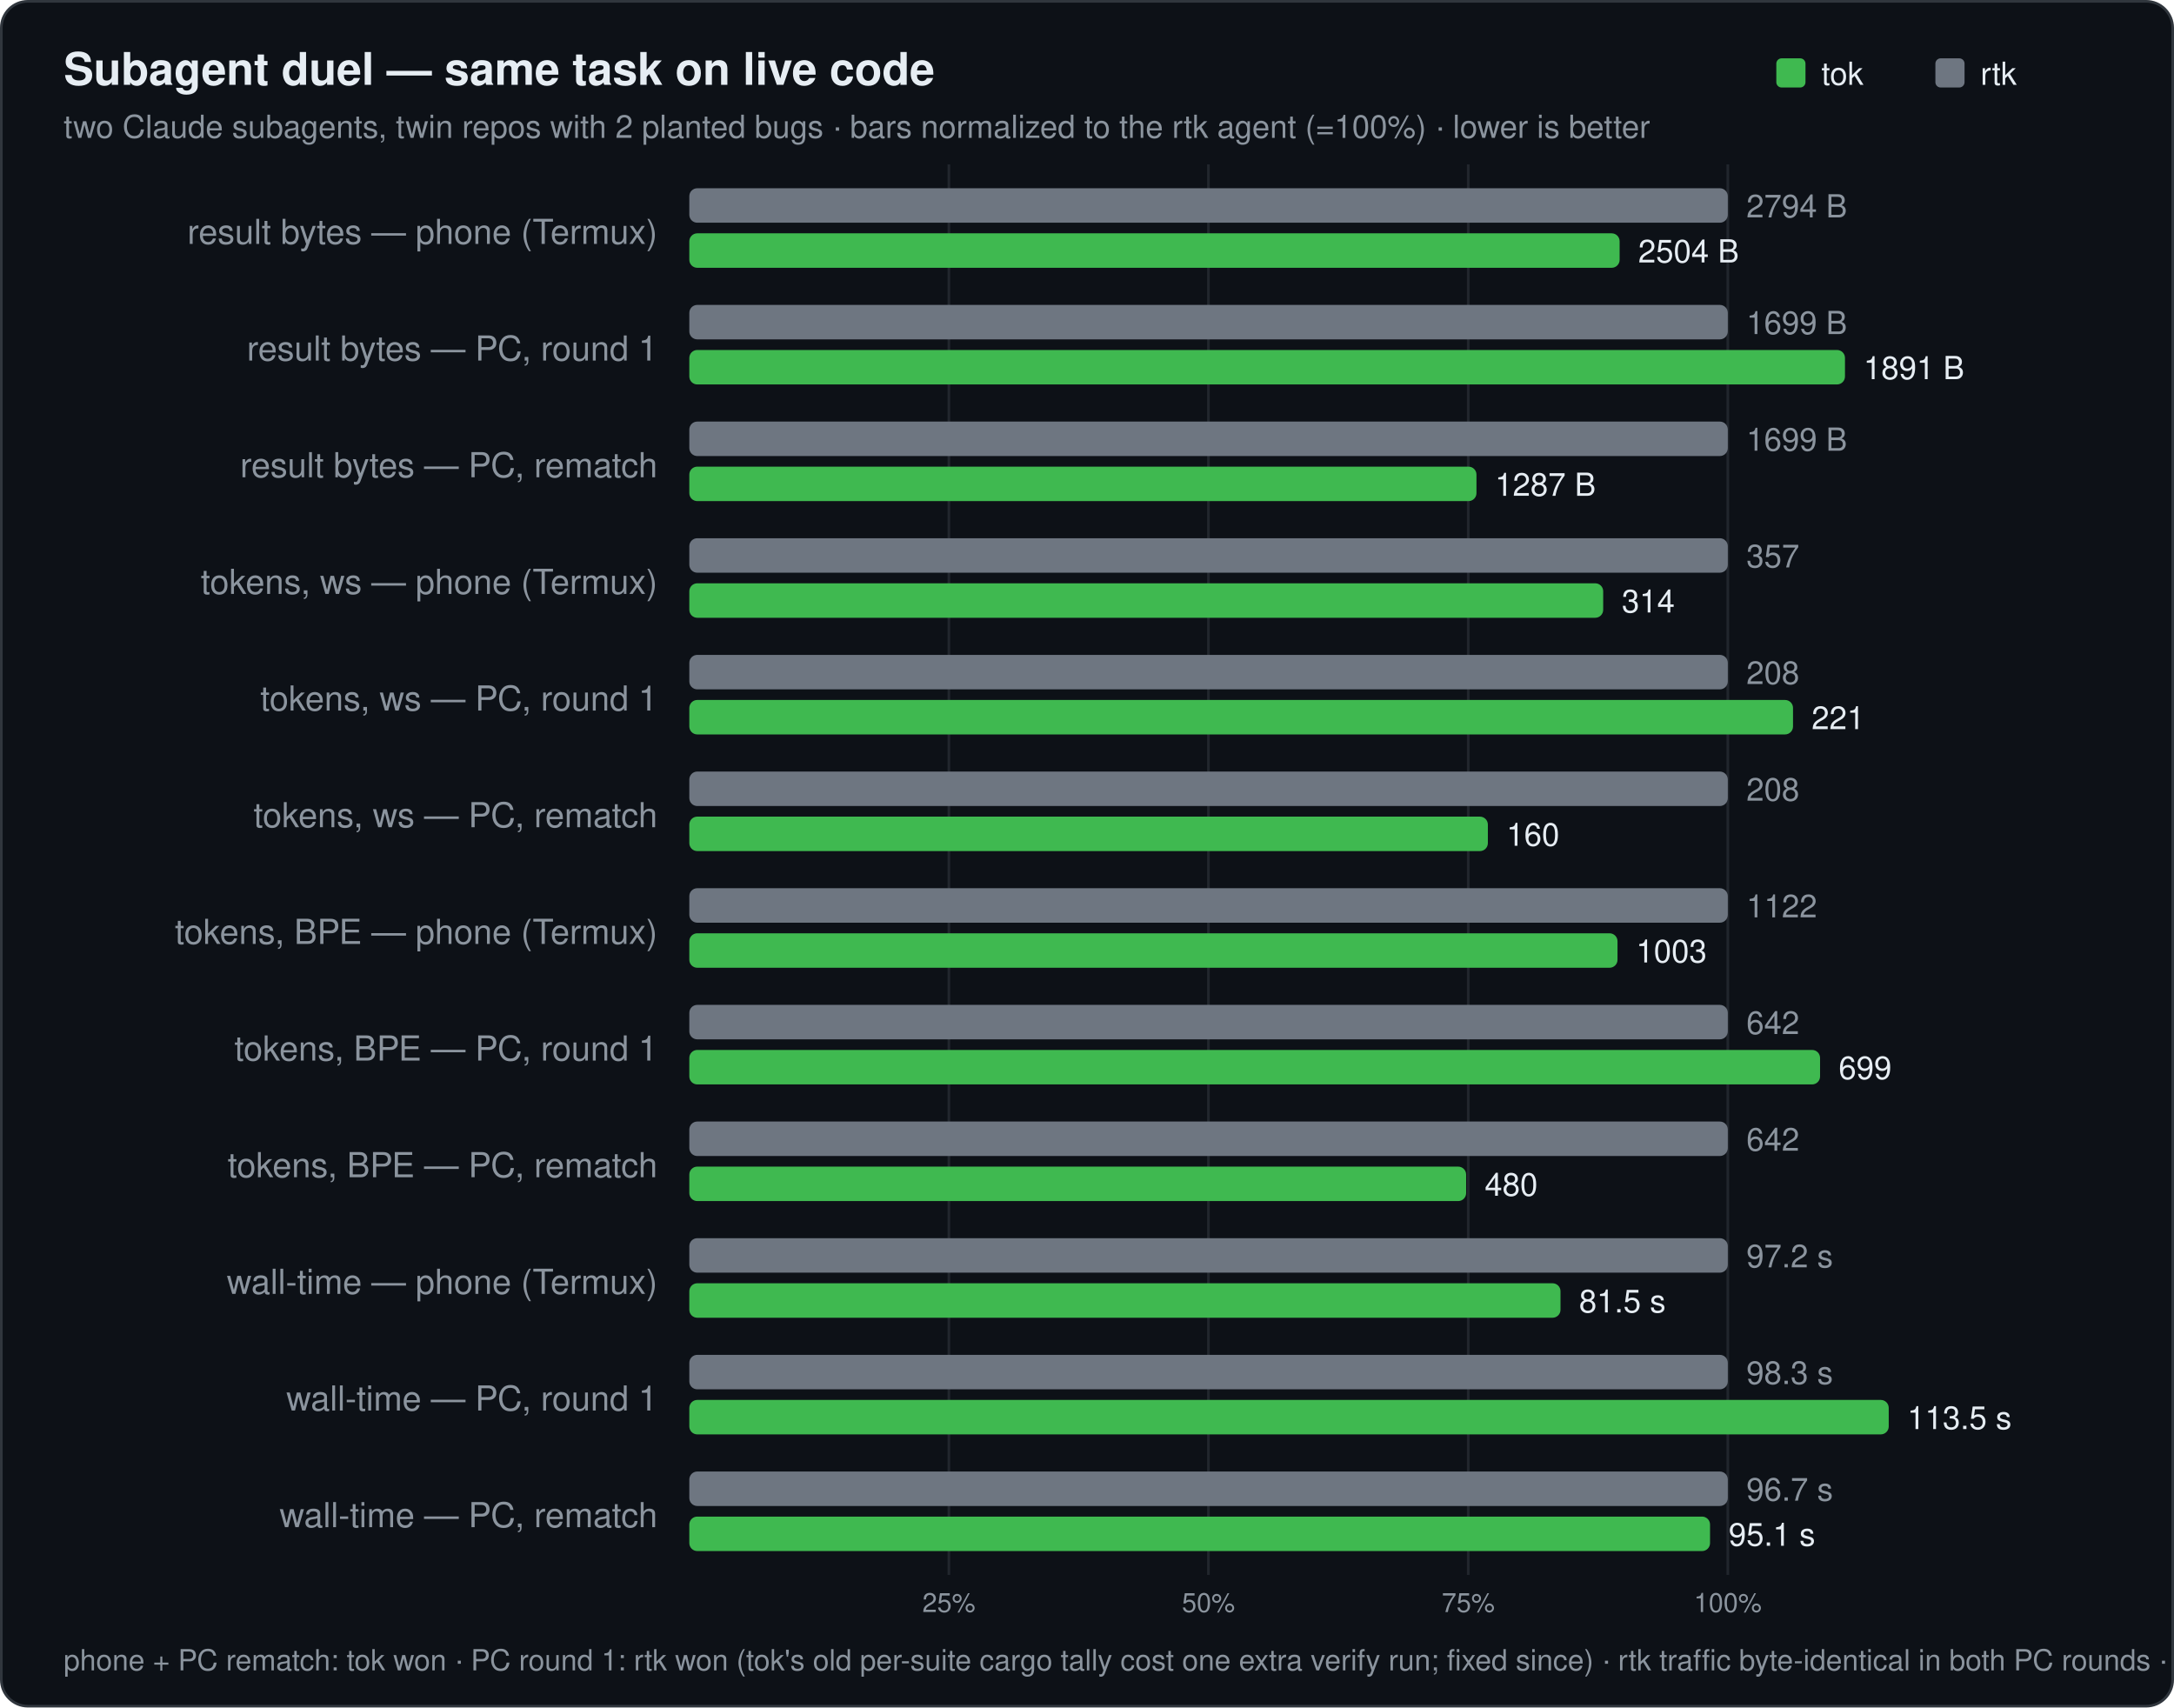
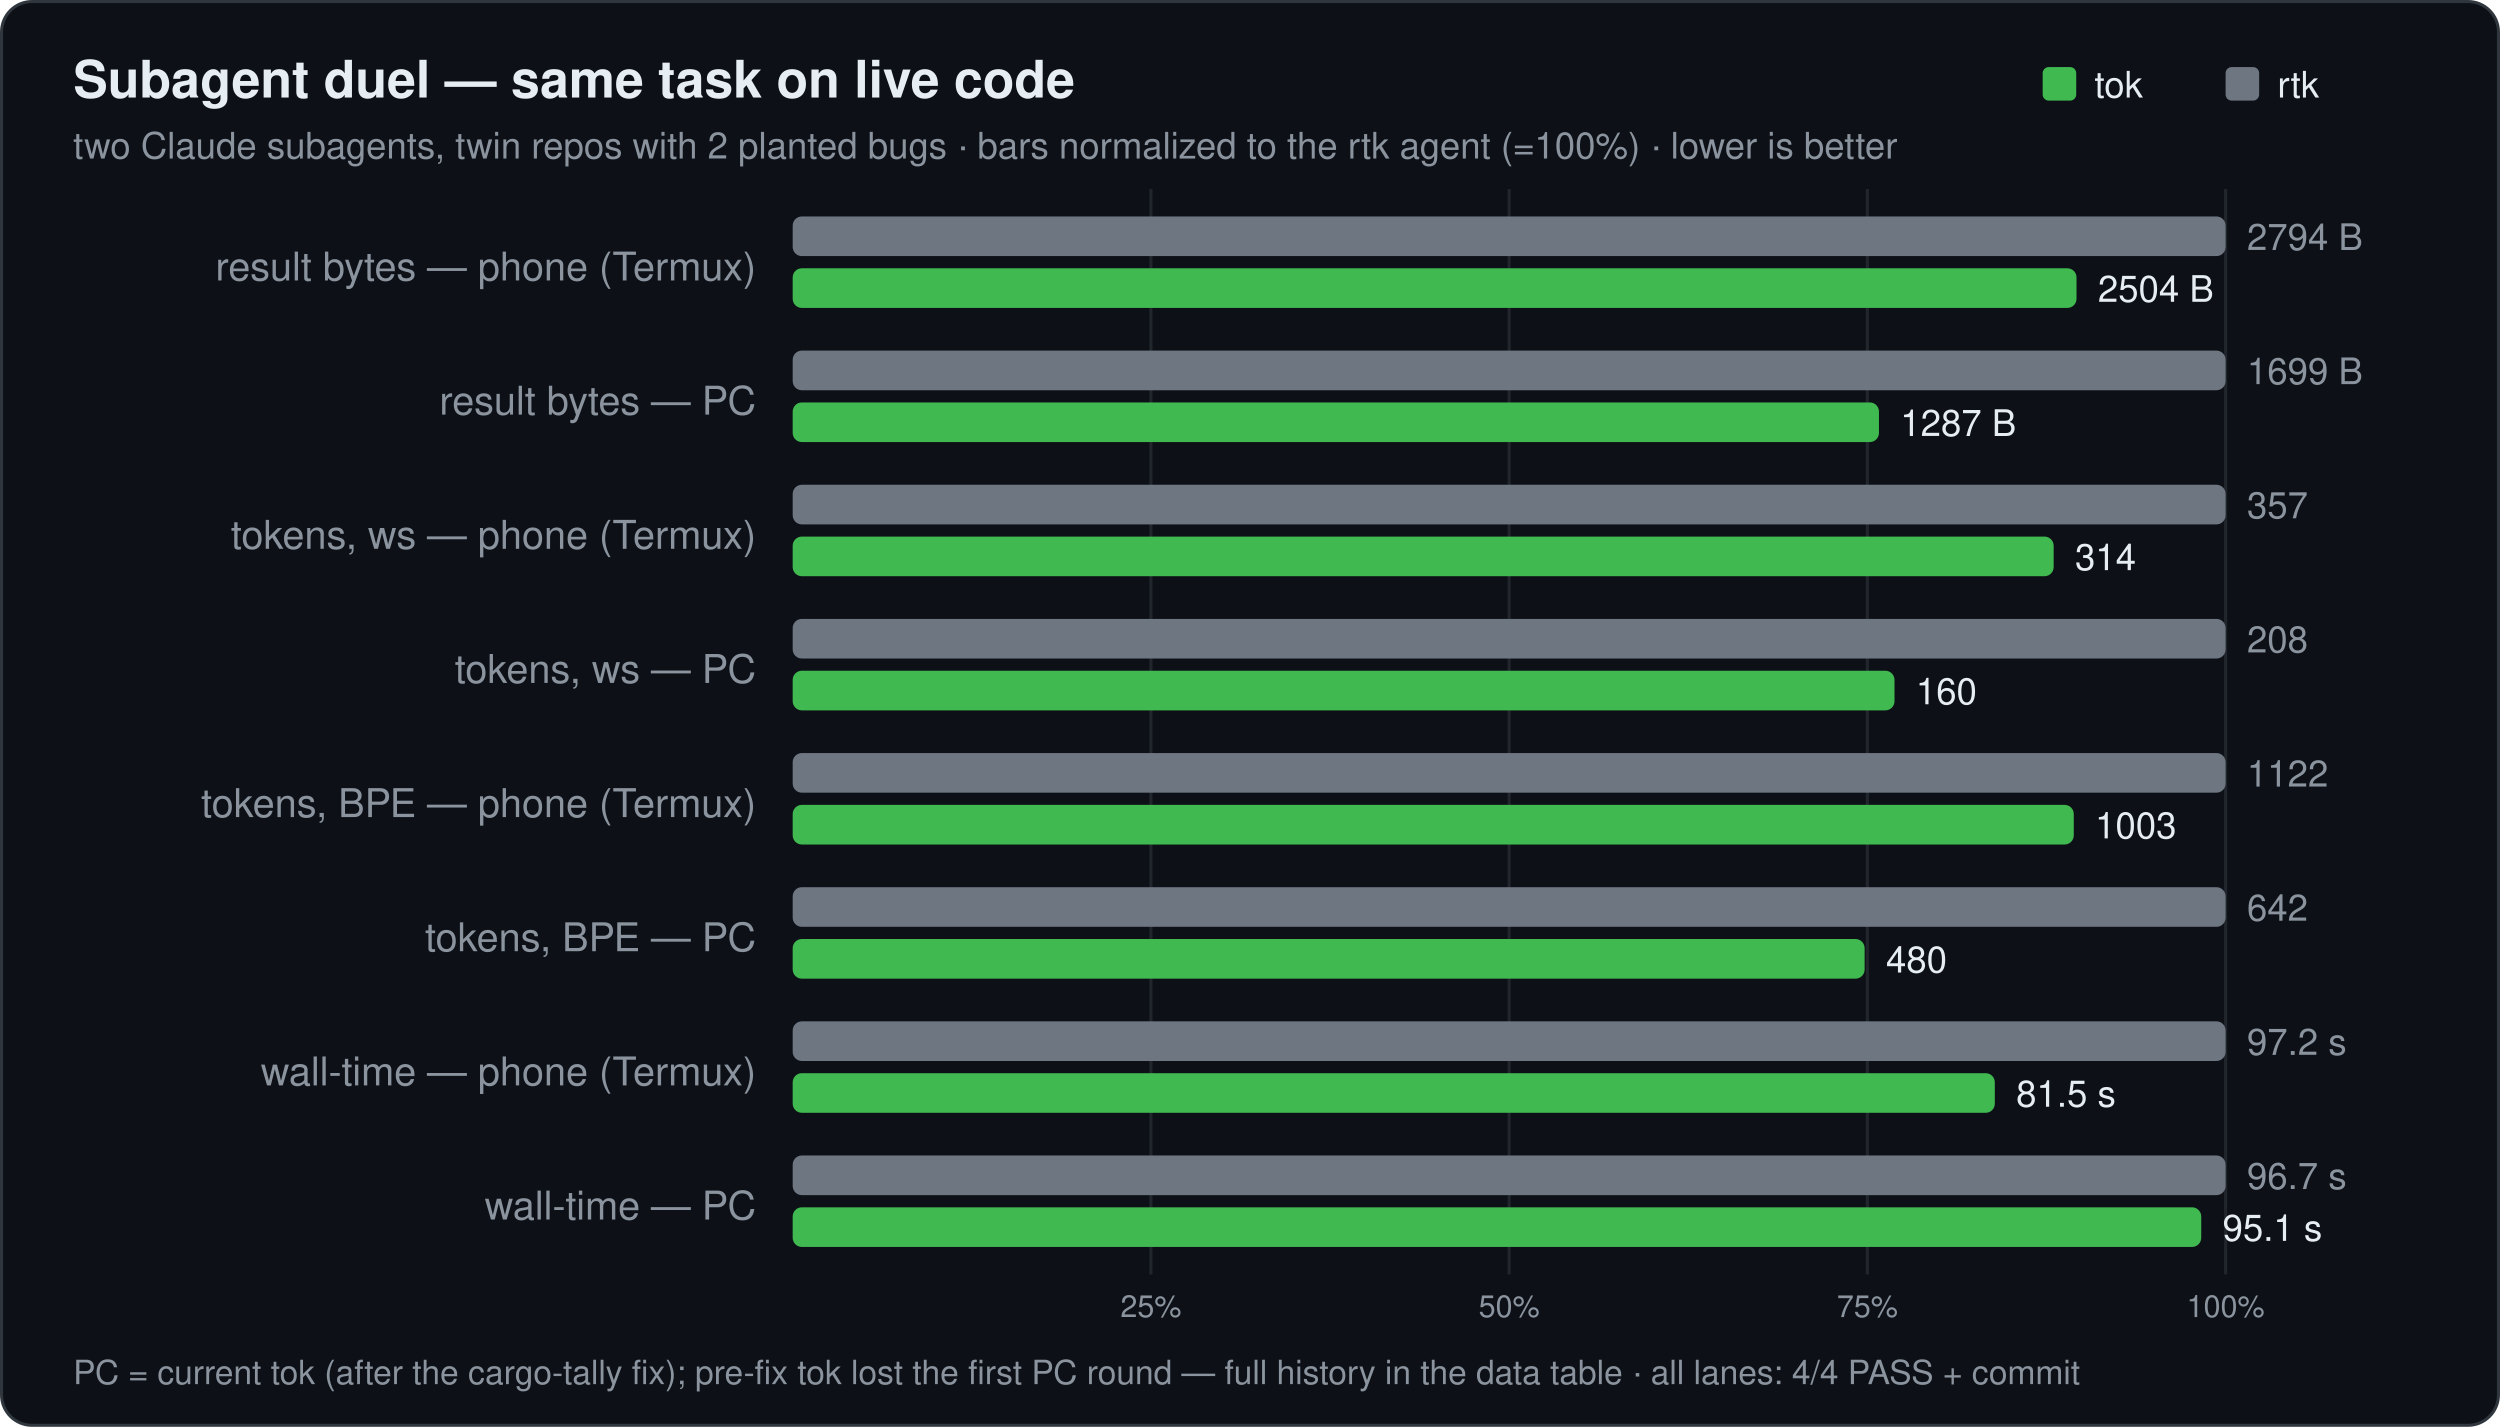
- <svg xmlns="http://www.w3.org/2000/svg" width="820" height="644" viewBox="0 0 820 644" role="img" aria-label="Subagent duel — same task on live code">
-   <rect x="0.5" y="0.5" width="819" height="643" rx="10" fill="#0d1117" stroke="#30363d" />
+ <svg xmlns="http://www.w3.org/2000/svg" width="820" height="468" viewBox="0 0 820 468" role="img" aria-label="Subagent duel — same task on live code">
+   <rect x="0.5" y="0.5" width="819" height="467" rx="10" fill="#0d1117" stroke="#30363d" />
  <text x="24.0" y="32.0" font-family="'Segoe UI', Helvetica, Arial, sans-serif" font-size="17" fill="#e6edf3" font-weight="600">Subagent duel — same task on live code</text>
  <text x="24.0" y="52.0" font-family="'Segoe UI', Helvetica, Arial, sans-serif" font-size="12" fill="#8b949e">two Claude subagents, twin repos with 2 planted bugs · bars normalized to the rtk agent (=100%) · lower is better</text>
  <rect x="670" y="22" width="11" height="11" rx="2" fill="#3fb950" />
  <text x="687.0" y="32.0" font-family="'Segoe UI', Helvetica, Arial, sans-serif" font-size="12" fill="#e6edf3">tok</text>
  <rect x="730" y="22" width="11" height="11" rx="2" fill="#6e7681" />
  <text x="747.0" y="32.0" font-family="'Segoe UI', Helvetica, Arial, sans-serif" font-size="12" fill="#e6edf3">rtk</text>
-   <line x1="357.9" y1="62" x2="357.9" y2="594" stroke="#21262d" stroke-width="1" />
-   <text x="357.9" y="608.0" font-family="'Segoe UI', Helvetica, Arial, sans-serif" font-size="10" fill="#8b949e" text-anchor="middle">25%</text>
-   <line x1="455.8" y1="62" x2="455.8" y2="594" stroke="#21262d" stroke-width="1" />
-   <text x="455.8" y="608.0" font-family="'Segoe UI', Helvetica, Arial, sans-serif" font-size="10" fill="#8b949e" text-anchor="middle">50%</text>
-   <line x1="553.8" y1="62" x2="553.8" y2="594" stroke="#21262d" stroke-width="1" />
-   <text x="553.8" y="608.0" font-family="'Segoe UI', Helvetica, Arial, sans-serif" font-size="10" fill="#8b949e" text-anchor="middle">75%</text>
-   <line x1="651.7" y1="62" x2="651.7" y2="594" stroke="#21262d" stroke-width="1" />
-   <text x="651.7" y="608.0" font-family="'Segoe UI', Helvetica, Arial, sans-serif" font-size="10" fill="#8b949e" text-anchor="middle">100%</text>
+   <line x1="377.5" y1="62" x2="377.5" y2="418" stroke="#21262d" stroke-width="1" />
+   <text x="377.5" y="432.0" font-family="'Segoe UI', Helvetica, Arial, sans-serif" font-size="10" fill="#8b949e" text-anchor="middle">25%</text>
+   <line x1="495.0" y1="62" x2="495.0" y2="418" stroke="#21262d" stroke-width="1" />
+   <text x="495.0" y="432.0" font-family="'Segoe UI', Helvetica, Arial, sans-serif" font-size="10" fill="#8b949e" text-anchor="middle">50%</text>
+   <line x1="612.5" y1="62" x2="612.5" y2="418" stroke="#21262d" stroke-width="1" />
+   <text x="612.5" y="432.0" font-family="'Segoe UI', Helvetica, Arial, sans-serif" font-size="10" fill="#8b949e" text-anchor="middle">75%</text>
+   <line x1="730.0" y1="62" x2="730.0" y2="418" stroke="#21262d" stroke-width="1" />
+   <text x="730.0" y="432.0" font-family="'Segoe UI', Helvetica, Arial, sans-serif" font-size="10" fill="#8b949e" text-anchor="middle">100%</text>
  <text x="248.0" y="92.0" font-family="'Segoe UI', Helvetica, Arial, sans-serif" font-size="13" fill="#8b949e" text-anchor="end">result bytes — phone (Termux)</text>
-   <rect x="260" y="71" width="391.7" height="13" rx="3" fill="#6e7681" />
-   <text x="658.7" y="82.0" font-family="'Segoe UI', Helvetica, Arial, sans-serif" font-size="12" fill="#8b949e">2794 B</text>
-   <rect x="260" y="88" width="350.9" height="13" rx="3" fill="#3fb950" />
-   <text x="617.9" y="99.0" font-family="'Segoe UI', Helvetica, Arial, sans-serif" font-size="12" fill="#e6edf3">2504 B</text>
-   <text x="248.0" y="136.0" font-family="'Segoe UI', Helvetica, Arial, sans-serif" font-size="13" fill="#8b949e" text-anchor="end">result bytes — PC, round 1</text>
-   <rect x="260" y="115" width="391.7" height="13" rx="3" fill="#6e7681" />
-   <text x="658.7" y="126.0" font-family="'Segoe UI', Helvetica, Arial, sans-serif" font-size="12" fill="#8b949e">1699 B</text>
-   <rect x="260" y="132" width="435.9" height="13" rx="3" fill="#3fb950" />
-   <text x="702.9" y="143.0" font-family="'Segoe UI', Helvetica, Arial, sans-serif" font-size="12" fill="#e6edf3">1891 B</text>
-   <text x="248.0" y="180.0" font-family="'Segoe UI', Helvetica, Arial, sans-serif" font-size="13" fill="#8b949e" text-anchor="end">result bytes — PC, rematch</text>
-   <rect x="260" y="159" width="391.7" height="13" rx="3" fill="#6e7681" />
-   <text x="658.7" y="170.0" font-family="'Segoe UI', Helvetica, Arial, sans-serif" font-size="12" fill="#8b949e">1699 B</text>
-   <rect x="260" y="176" width="296.9" height="13" rx="3" fill="#3fb950" />
-   <text x="563.9" y="187.0" font-family="'Segoe UI', Helvetica, Arial, sans-serif" font-size="12" fill="#e6edf3">1287 B</text>
-   <text x="248.0" y="224.0" font-family="'Segoe UI', Helvetica, Arial, sans-serif" font-size="13" fill="#8b949e" text-anchor="end">tokens, ws — phone (Termux)</text>
-   <rect x="260" y="203" width="391.7" height="13" rx="3" fill="#6e7681" />
-   <text x="658.7" y="214.0" font-family="'Segoe UI', Helvetica, Arial, sans-serif" font-size="12" fill="#8b949e">357</text>
-   <rect x="260" y="220" width="344.7" height="13" rx="3" fill="#3fb950" />
-   <text x="611.7" y="231.0" font-family="'Segoe UI', Helvetica, Arial, sans-serif" font-size="12" fill="#e6edf3">314</text>
-   <text x="248.0" y="268.0" font-family="'Segoe UI', Helvetica, Arial, sans-serif" font-size="13" fill="#8b949e" text-anchor="end">tokens, ws — PC, round 1</text>
-   <rect x="260" y="247" width="391.7" height="13" rx="3" fill="#6e7681" />
-   <text x="658.7" y="258.0" font-family="'Segoe UI', Helvetica, Arial, sans-serif" font-size="12" fill="#8b949e">208</text>
-   <rect x="260" y="264" width="416.3" height="13" rx="3" fill="#3fb950" />
-   <text x="683.3" y="275.0" font-family="'Segoe UI', Helvetica, Arial, sans-serif" font-size="12" fill="#e6edf3">221</text>
-   <text x="248.0" y="312.0" font-family="'Segoe UI', Helvetica, Arial, sans-serif" font-size="13" fill="#8b949e" text-anchor="end">tokens, ws — PC, rematch</text>
-   <rect x="260" y="291" width="391.7" height="13" rx="3" fill="#6e7681" />
-   <text x="658.7" y="302.0" font-family="'Segoe UI', Helvetica, Arial, sans-serif" font-size="12" fill="#8b949e">208</text>
-   <rect x="260" y="308" width="301.2" height="13" rx="3" fill="#3fb950" />
-   <text x="568.2" y="319.0" font-family="'Segoe UI', Helvetica, Arial, sans-serif" font-size="12" fill="#e6edf3">160</text>
-   <text x="248.0" y="356.0" font-family="'Segoe UI', Helvetica, Arial, sans-serif" font-size="13" fill="#8b949e" text-anchor="end">tokens, BPE — phone (Termux)</text>
-   <rect x="260" y="335" width="391.7" height="13" rx="3" fill="#6e7681" />
-   <text x="658.7" y="346.0" font-family="'Segoe UI', Helvetica, Arial, sans-serif" font-size="12" fill="#8b949e">1122</text>
-   <rect x="260" y="352" width="350.1" height="13" rx="3" fill="#3fb950" />
-   <text x="617.1" y="363.0" font-family="'Segoe UI', Helvetica, Arial, sans-serif" font-size="12" fill="#e6edf3">1003</text>
-   <text x="248.0" y="400.0" font-family="'Segoe UI', Helvetica, Arial, sans-serif" font-size="13" fill="#8b949e" text-anchor="end">tokens, BPE — PC, round 1</text>
-   <rect x="260" y="379" width="391.7" height="13" rx="3" fill="#6e7681" />
-   <text x="658.7" y="390.0" font-family="'Segoe UI', Helvetica, Arial, sans-serif" font-size="12" fill="#8b949e">642</text>
-   <rect x="260" y="396" width="426.5" height="13" rx="3" fill="#3fb950" />
-   <text x="693.5" y="407.0" font-family="'Segoe UI', Helvetica, Arial, sans-serif" font-size="12" fill="#e6edf3">699</text>
-   <text x="248.0" y="444.0" font-family="'Segoe UI', Helvetica, Arial, sans-serif" font-size="13" fill="#8b949e" text-anchor="end">tokens, BPE — PC, rematch</text>
-   <rect x="260" y="423" width="391.7" height="13" rx="3" fill="#6e7681" />
-   <text x="658.7" y="434.0" font-family="'Segoe UI', Helvetica, Arial, sans-serif" font-size="12" fill="#8b949e">642</text>
-   <rect x="260" y="440" width="293.0" height="13" rx="3" fill="#3fb950" />
-   <text x="560.0" y="451.0" font-family="'Segoe UI', Helvetica, Arial, sans-serif" font-size="12" fill="#e6edf3">480</text>
-   <text x="248.0" y="488.0" font-family="'Segoe UI', Helvetica, Arial, sans-serif" font-size="13" fill="#8b949e" text-anchor="end">wall-time — phone (Termux)</text>
-   <rect x="260" y="467" width="391.7" height="13" rx="3" fill="#6e7681" />
-   <text x="658.7" y="478.0" font-family="'Segoe UI', Helvetica, Arial, sans-serif" font-size="12" fill="#8b949e">97.2 s</text>
-   <rect x="260" y="484" width="328.6" height="13" rx="3" fill="#3fb950" />
-   <text x="595.6" y="495.0" font-family="'Segoe UI', Helvetica, Arial, sans-serif" font-size="12" fill="#e6edf3">81.5 s</text>
-   <text x="248.0" y="532.0" font-family="'Segoe UI', Helvetica, Arial, sans-serif" font-size="13" fill="#8b949e" text-anchor="end">wall-time — PC, round 1</text>
-   <rect x="260" y="511" width="391.7" height="13" rx="3" fill="#6e7681" />
-   <text x="658.7" y="522.0" font-family="'Segoe UI', Helvetica, Arial, sans-serif" font-size="12" fill="#8b949e">98.3 s</text>
-   <rect x="260" y="528" width="452.4" height="13" rx="3" fill="#3fb950" />
-   <text x="719.4" y="539.0" font-family="'Segoe UI', Helvetica, Arial, sans-serif" font-size="12" fill="#e6edf3">113.5 s</text>
-   <text x="248.0" y="576.0" font-family="'Segoe UI', Helvetica, Arial, sans-serif" font-size="13" fill="#8b949e" text-anchor="end">wall-time — PC, rematch</text>
-   <rect x="260" y="555" width="391.7" height="13" rx="3" fill="#6e7681" />
-   <text x="658.7" y="566.0" font-family="'Segoe UI', Helvetica, Arial, sans-serif" font-size="12" fill="#8b949e">96.7 s</text>
-   <rect x="260" y="572" width="385.0" height="13" rx="3" fill="#3fb950" />
-   <text x="652.0" y="583.0" font-family="'Segoe UI', Helvetica, Arial, sans-serif" font-size="12" fill="#e6edf3">95.1 s</text>
-   <text x="24.0" y="630.0" font-family="'Segoe UI', Helvetica, Arial, sans-serif" font-size="11" fill="#8b949e">phone + PC rematch: tok won · PC round 1: rtk won (tok's old per-suite cargo tally cost one extra verify run; fixed since) · rtk traffic byte-identical in both PC rounds · all six lanes: 4/4 PASS + commit</text>
+   <rect x="260" y="71" width="470.0" height="13" rx="3" fill="#6e7681" />
+   <text x="737.0" y="82.0" font-family="'Segoe UI', Helvetica, Arial, sans-serif" font-size="12" fill="#8b949e">2794 B</text>
+   <rect x="260" y="88" width="421.1" height="13" rx="3" fill="#3fb950" />
+   <text x="688.1" y="99.0" font-family="'Segoe UI', Helvetica, Arial, sans-serif" font-size="12" fill="#e6edf3">2504 B</text>
+   <text x="248.0" y="136.0" font-family="'Segoe UI', Helvetica, Arial, sans-serif" font-size="13" fill="#8b949e" text-anchor="end">result bytes — PC</text>
+   <rect x="260" y="115" width="470.0" height="13" rx="3" fill="#6e7681" />
+   <text x="737.0" y="126.0" font-family="'Segoe UI', Helvetica, Arial, sans-serif" font-size="12" fill="#8b949e">1699 B</text>
+   <rect x="260" y="132" width="356.3" height="13" rx="3" fill="#3fb950" />
+   <text x="623.3" y="143.0" font-family="'Segoe UI', Helvetica, Arial, sans-serif" font-size="12" fill="#e6edf3">1287 B</text>
+   <text x="248.0" y="180.0" font-family="'Segoe UI', Helvetica, Arial, sans-serif" font-size="13" fill="#8b949e" text-anchor="end">tokens, ws — phone (Termux)</text>
+   <rect x="260" y="159" width="470.0" height="13" rx="3" fill="#6e7681" />
+   <text x="737.0" y="170.0" font-family="'Segoe UI', Helvetica, Arial, sans-serif" font-size="12" fill="#8b949e">357</text>
+   <rect x="260" y="176" width="413.6" height="13" rx="3" fill="#3fb950" />
+   <text x="680.6" y="187.0" font-family="'Segoe UI', Helvetica, Arial, sans-serif" font-size="12" fill="#e6edf3">314</text>
+   <text x="248.0" y="224.0" font-family="'Segoe UI', Helvetica, Arial, sans-serif" font-size="13" fill="#8b949e" text-anchor="end">tokens, ws — PC</text>
+   <rect x="260" y="203" width="470.0" height="13" rx="3" fill="#6e7681" />
+   <text x="737.0" y="214.0" font-family="'Segoe UI', Helvetica, Arial, sans-serif" font-size="12" fill="#8b949e">208</text>
+   <rect x="260" y="220" width="361.4" height="13" rx="3" fill="#3fb950" />
+   <text x="628.4" y="231.0" font-family="'Segoe UI', Helvetica, Arial, sans-serif" font-size="12" fill="#e6edf3">160</text>
+   <text x="248.0" y="268.0" font-family="'Segoe UI', Helvetica, Arial, sans-serif" font-size="13" fill="#8b949e" text-anchor="end">tokens, BPE — phone (Termux)</text>
+   <rect x="260" y="247" width="470.0" height="13" rx="3" fill="#6e7681" />
+   <text x="737.0" y="258.0" font-family="'Segoe UI', Helvetica, Arial, sans-serif" font-size="12" fill="#8b949e">1122</text>
+   <rect x="260" y="264" width="420.2" height="13" rx="3" fill="#3fb950" />
+   <text x="687.2" y="275.0" font-family="'Segoe UI', Helvetica, Arial, sans-serif" font-size="12" fill="#e6edf3">1003</text>
+   <text x="248.0" y="312.0" font-family="'Segoe UI', Helvetica, Arial, sans-serif" font-size="13" fill="#8b949e" text-anchor="end">tokens, BPE — PC</text>
+   <rect x="260" y="291" width="470.0" height="13" rx="3" fill="#6e7681" />
+   <text x="737.0" y="302.0" font-family="'Segoe UI', Helvetica, Arial, sans-serif" font-size="12" fill="#8b949e">642</text>
+   <rect x="260" y="308" width="351.6" height="13" rx="3" fill="#3fb950" />
+   <text x="618.6" y="319.0" font-family="'Segoe UI', Helvetica, Arial, sans-serif" font-size="12" fill="#e6edf3">480</text>
+   <text x="248.0" y="356.0" font-family="'Segoe UI', Helvetica, Arial, sans-serif" font-size="13" fill="#8b949e" text-anchor="end">wall-time — phone (Termux)</text>
+   <rect x="260" y="335" width="470.0" height="13" rx="3" fill="#6e7681" />
+   <text x="737.0" y="346.0" font-family="'Segoe UI', Helvetica, Arial, sans-serif" font-size="12" fill="#8b949e">97.2 s</text>
+   <rect x="260" y="352" width="394.3" height="13" rx="3" fill="#3fb950" />
+   <text x="661.3" y="363.0" font-family="'Segoe UI', Helvetica, Arial, sans-serif" font-size="12" fill="#e6edf3">81.5 s</text>
+   <text x="248.0" y="400.0" font-family="'Segoe UI', Helvetica, Arial, sans-serif" font-size="13" fill="#8b949e" text-anchor="end">wall-time — PC</text>
+   <rect x="260" y="379" width="470.0" height="13" rx="3" fill="#6e7681" />
+   <text x="737.0" y="390.0" font-family="'Segoe UI', Helvetica, Arial, sans-serif" font-size="12" fill="#8b949e">96.7 s</text>
+   <rect x="260" y="396" width="462.0" height="13" rx="3" fill="#3fb950" />
+   <text x="729.0" y="407.0" font-family="'Segoe UI', Helvetica, Arial, sans-serif" font-size="12" fill="#e6edf3">95.1 s</text>
+   <text x="24.0" y="454.0" font-family="'Segoe UI', Helvetica, Arial, sans-serif" font-size="11" fill="#8b949e">PC = current tok (after the cargo-tally fix); pre-fix tok lost the first PC round — full history in the data table · all lanes: 4/4 PASS + commit</text>
</svg>
